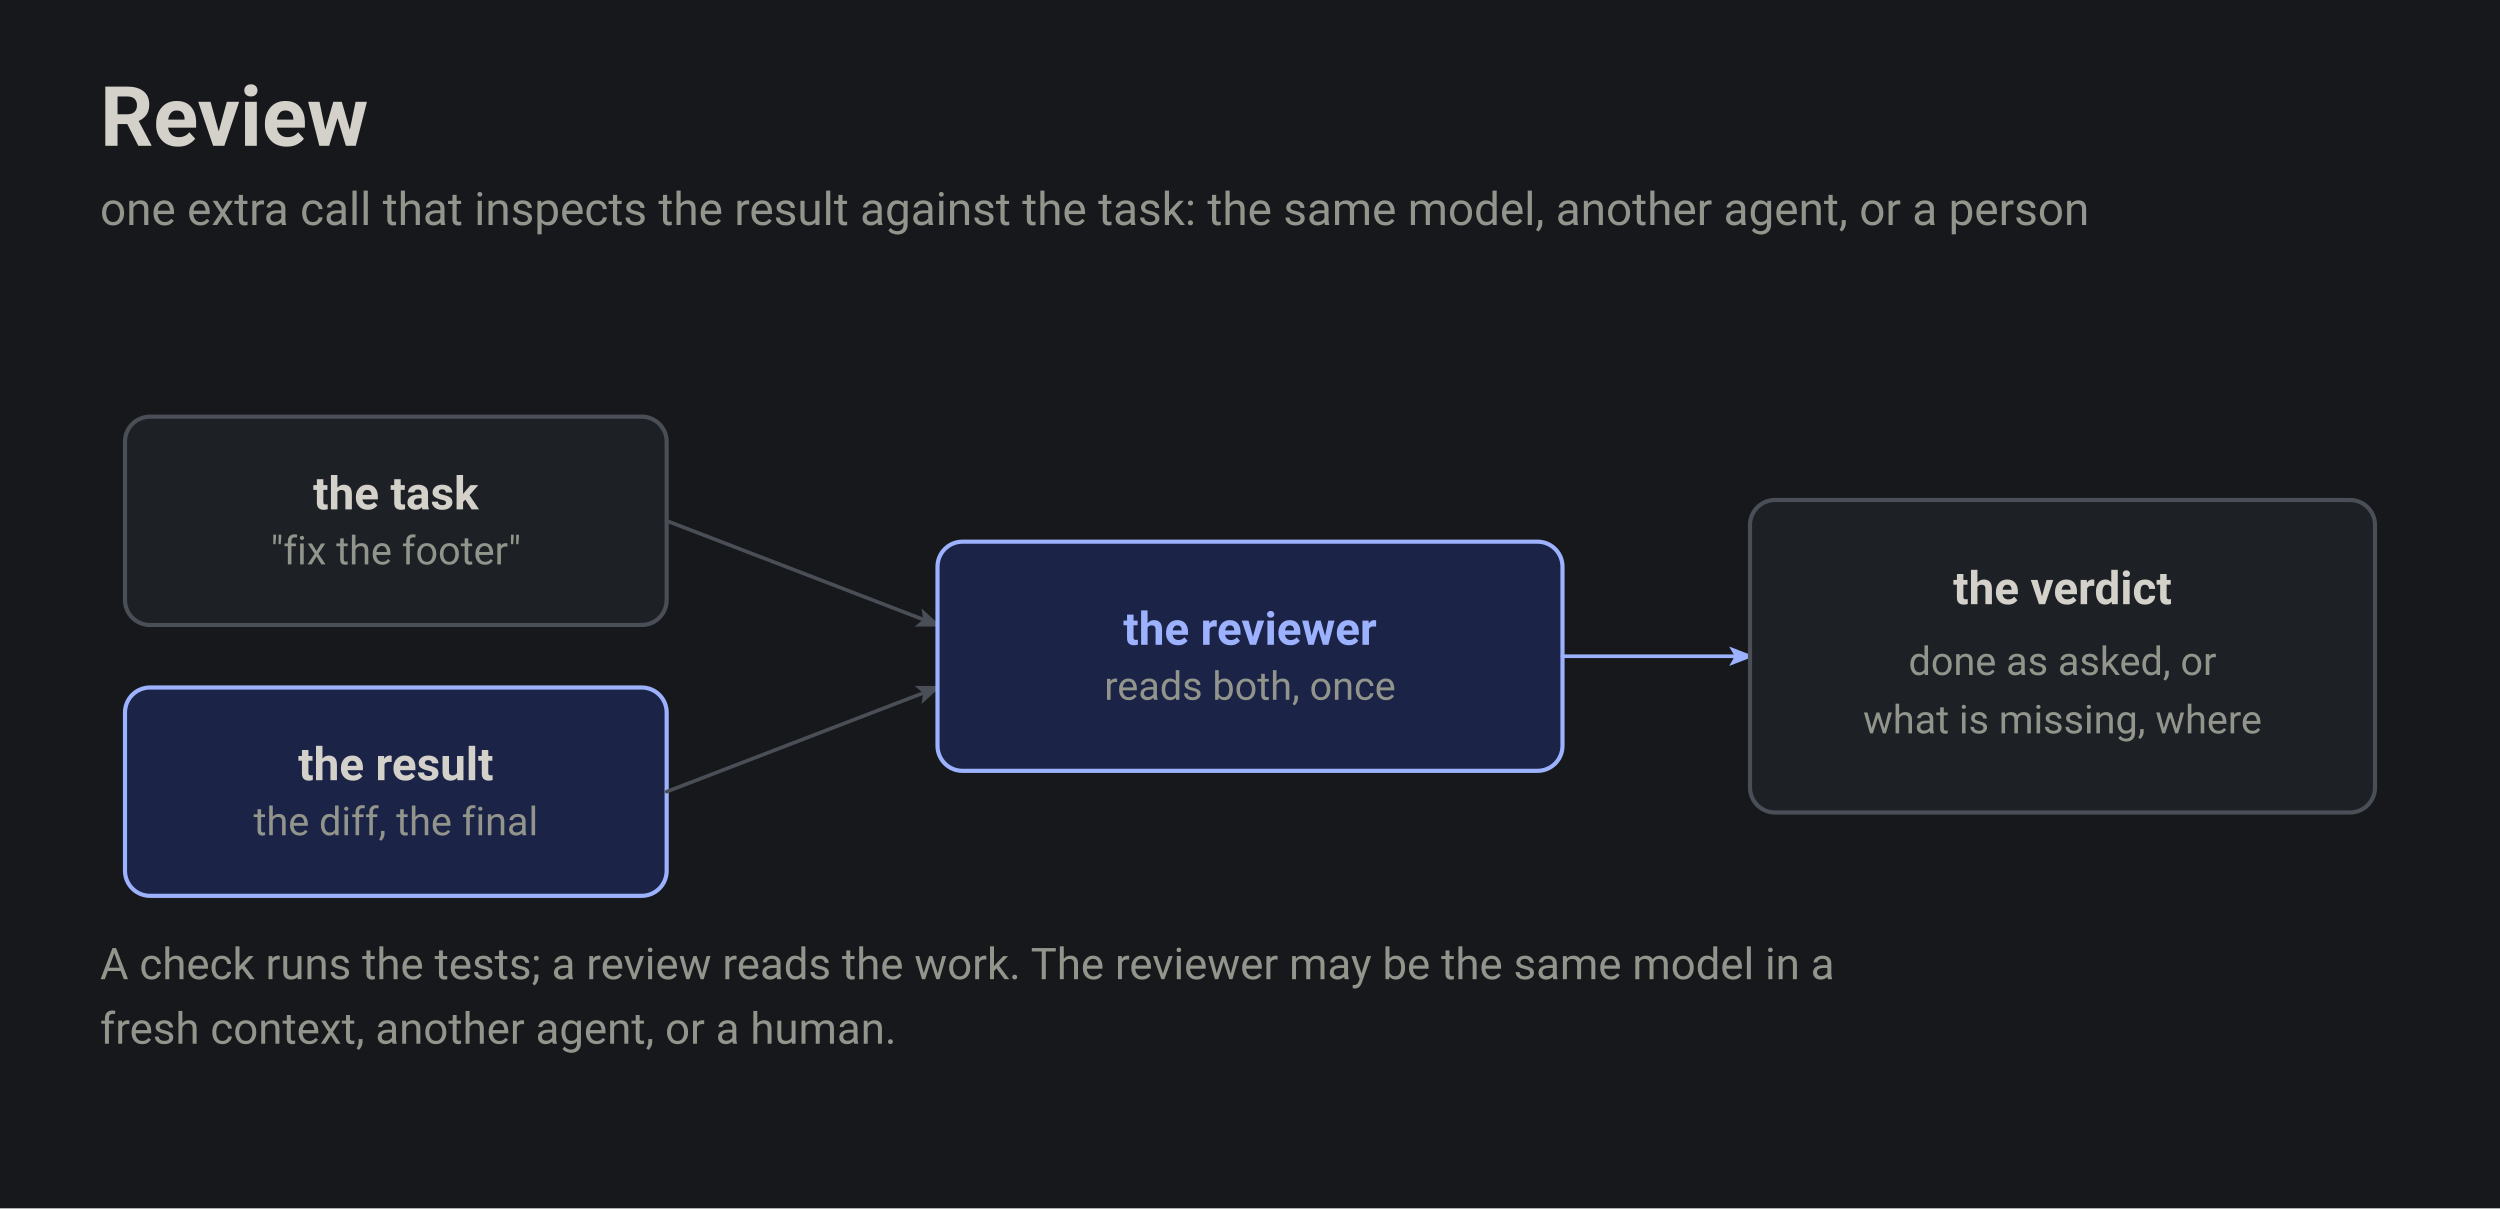
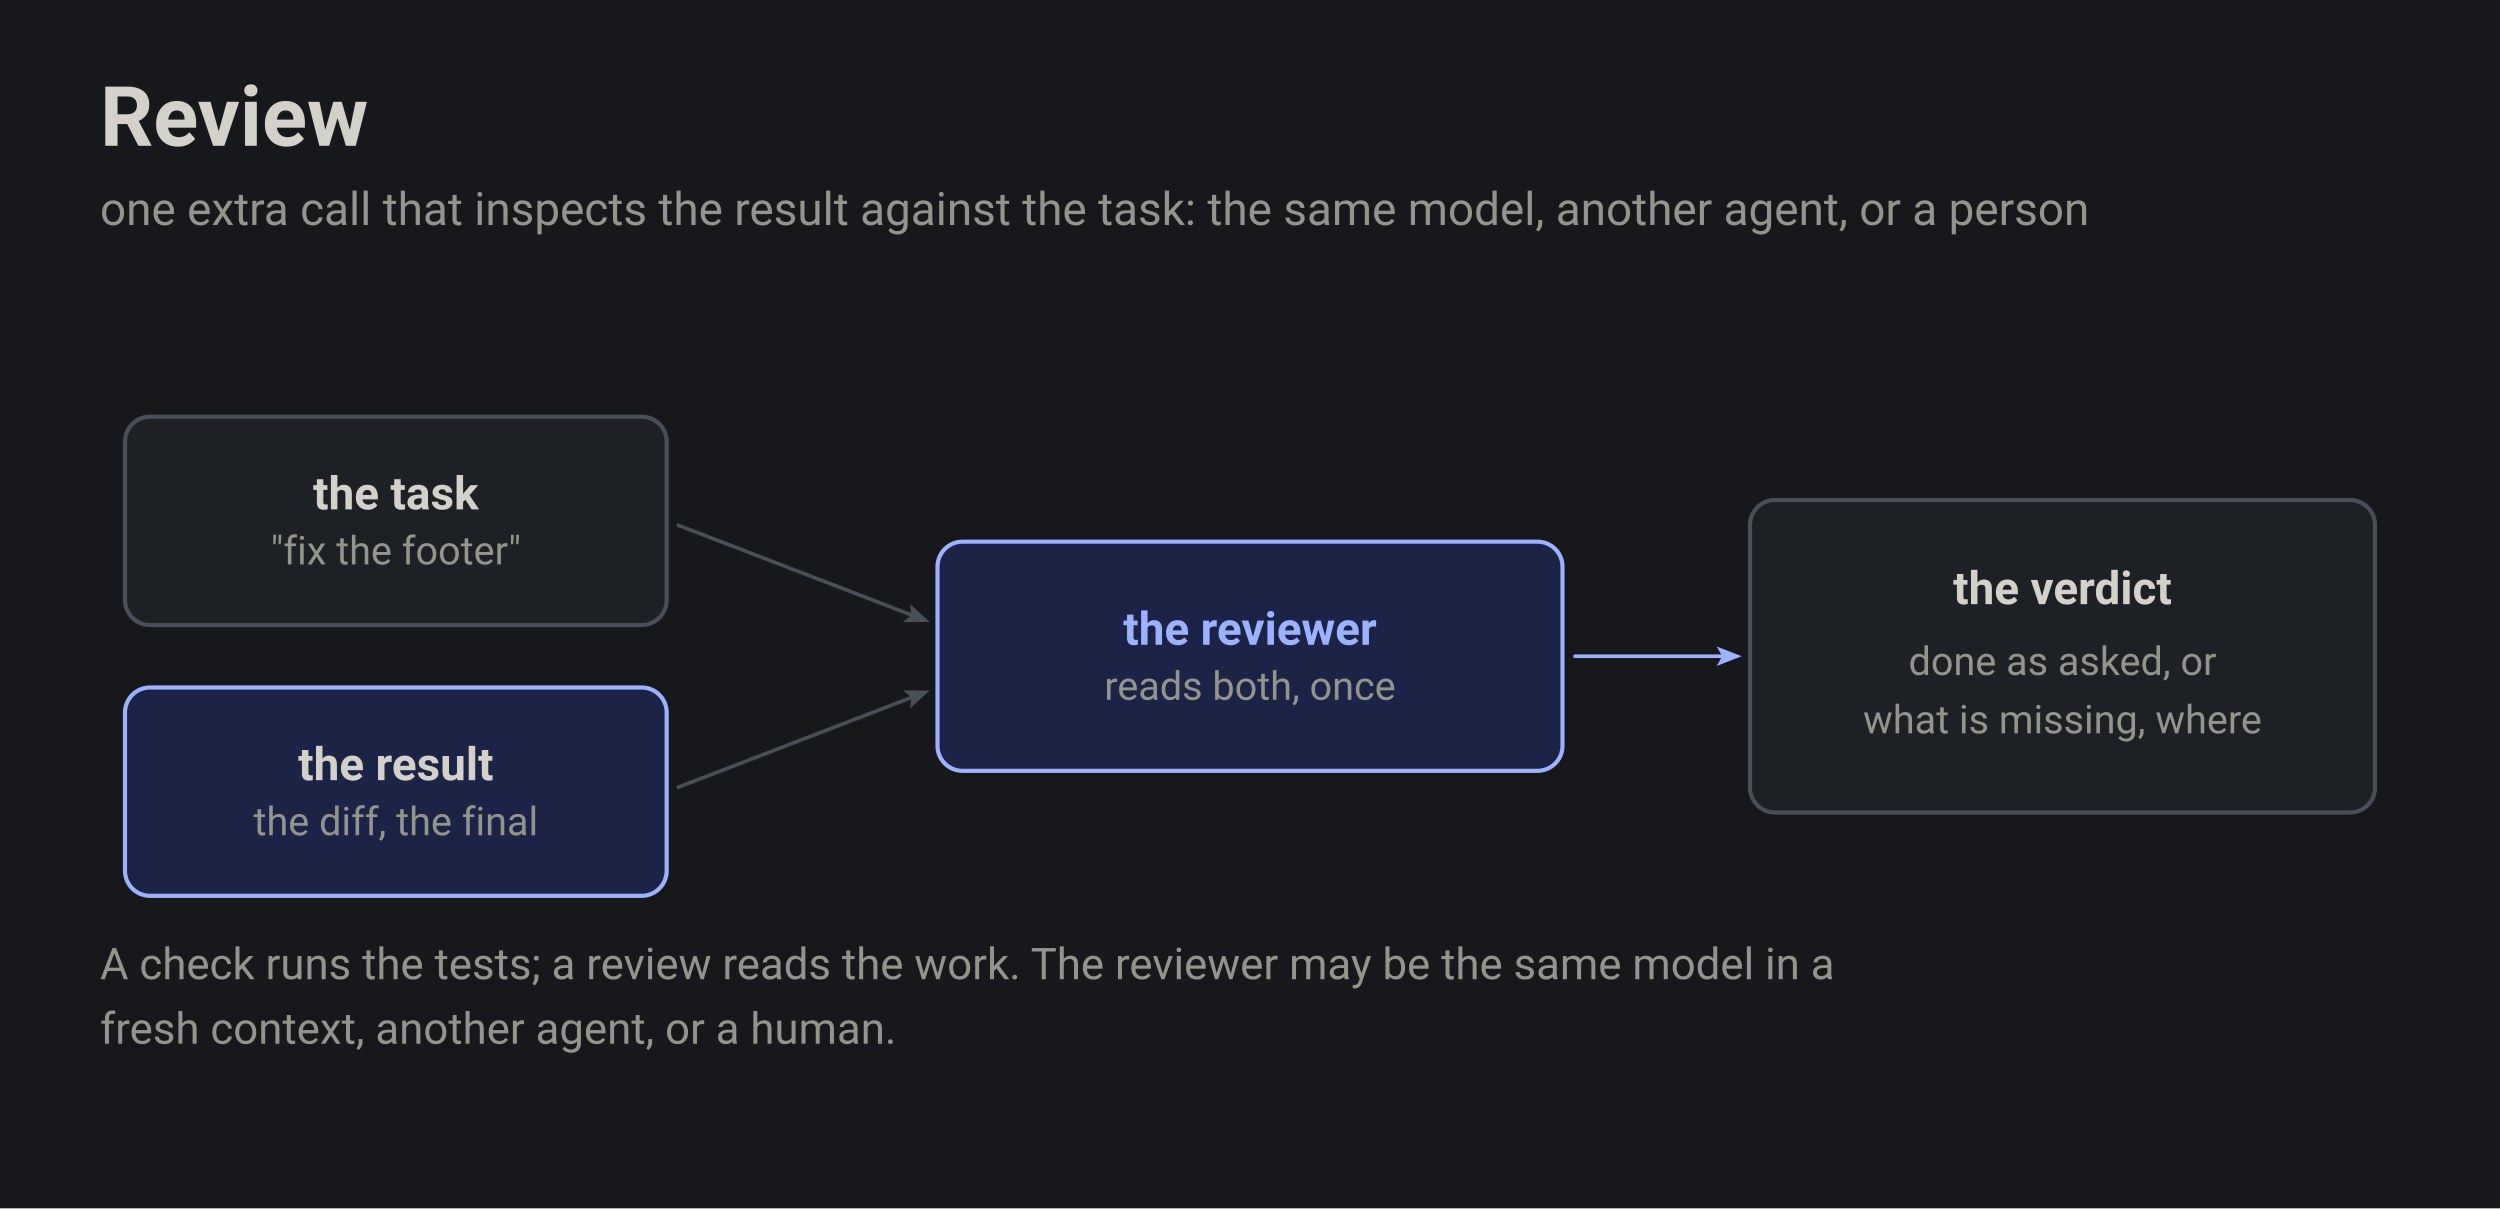
<svg xmlns="http://www.w3.org/2000/svg" viewBox="0 0 1200 580" font-family="system-ui, -apple-system, 'Segoe UI', Roboto, sans-serif">
  <rect width="1200" height="580" fill="#16181b" />
  <defs>
    <marker id="a1299DA" viewBox="0 0 12 12" refX="8" refY="6" markerUnits="userSpaceOnUse" markerWidth="16" markerHeight="16" orient="auto-start-reverse">
      <path d="M2 2.5 L11 6 L2 9.5 L4 6 z" fill="#9db2ff" stroke-linejoin="round" />
    </marker>
    <marker id="a5E5C4E" viewBox="0 0 12 12" refX="8" refY="6" markerUnits="userSpaceOnUse" markerWidth="16" markerHeight="16" orient="auto-start-reverse">
      <path d="M2 2.5 L11 6 L2 9.5 L4 6 z" fill="#4a4f57" stroke-linejoin="round" />
    </marker>
  </defs>
  <text x="48" y="70" fill="#d3d1c9" font-size="40" font-weight="700">Review</text>
  <text x="48" y="108" fill="#92958c" font-size="22">one extra call that inspects the result against the task: the same model, another agent, or a person</text>
  <rect x="60" y="200" width="260" height="100" rx="12" fill="#1d2024" stroke="#4a4f57" stroke-width="2" />
  <text x="190.0" y="244.5" fill="#d3d1c9" font-size="22" text-anchor="middle" font-weight="700">the task</text>
  <text x="190.0" y="270.9" fill="#92958c" font-size="19" text-anchor="middle">"fix the footer"</text>
  <rect x="60" y="330" width="260" height="100" rx="12" fill="#1b2346" stroke="#9db2ff" stroke-width="2" />
  <text x="190.0" y="374.5" fill="#d3d1c9" font-size="22" text-anchor="middle" font-weight="700">the result</text>
  <text x="190.0" y="400.9" fill="#92958c" font-size="19" text-anchor="middle">the diff, the final</text>
-   <line x1="320" y1="250" x2="448.13" y2="299.28" stroke="#4a4f57" stroke-width="1.75" stroke-linecap="round" marker-end="url(#a5E5C4E)" />
-   <line x1="320" y1="380" x2="448.13" y2="330.72" stroke="#4a4f57" stroke-width="1.75" stroke-linecap="round" marker-end="url(#a5E5C4E)" />
+   <line x1="325.6" y1="252.15" x2="442.53" y2="297.13" stroke="#4a4f57" stroke-width="1.75" stroke-linecap="round" marker-end="url(#a5E5C4E)" />
+   <line x1="325.6" y1="377.85" x2="442.53" y2="332.87" stroke="#4a4f57" stroke-width="1.75" stroke-linecap="round" marker-end="url(#a5E5C4E)" />
  <rect x="450" y="260" width="300" height="110" rx="12" fill="#1b2346" stroke="#9db2ff" stroke-width="2" />
  <text x="600.0" y="309.5" fill="#9db2ff" font-size="22" text-anchor="middle" font-weight="700">the reviewer</text>
  <text x="600.0" y="335.9" fill="#92958c" font-size="19" text-anchor="middle">reads both, once</text>
-   <line x1="750" y1="315" x2="838" y2="315" stroke="#9db2ff" stroke-width="1.75" stroke-linecap="round" marker-end="url(#a1299DA)" />
+   <line x1="756" y1="315" x2="832" y2="315" stroke="#9db2ff" stroke-width="1.75" stroke-linecap="round" marker-end="url(#a1299DA)" />
  <rect x="840" y="240" width="300" height="150" rx="12" fill="#1d2024" stroke="#4a4f57" stroke-width="2" />
  <text x="990" y="290" fill="#d3d1c9" font-size="22" text-anchor="middle" font-weight="700">the verdict</text>
  <text x="990" y="324" fill="#92958c" font-size="19" text-anchor="middle">done as asked, or</text>
  <text x="990" y="352" fill="#92958c" font-size="19" text-anchor="middle">what is missing, where</text>
  <text x="48" y="470" fill="#92958c" font-size="21" text-anchor="start">A check runs the tests; a review reads the work. The reviewer may be the same model in a</text>
  <text x="48" y="501" fill="#92958c" font-size="21" text-anchor="start">fresh context, another agent, or a human.</text>
</svg>
